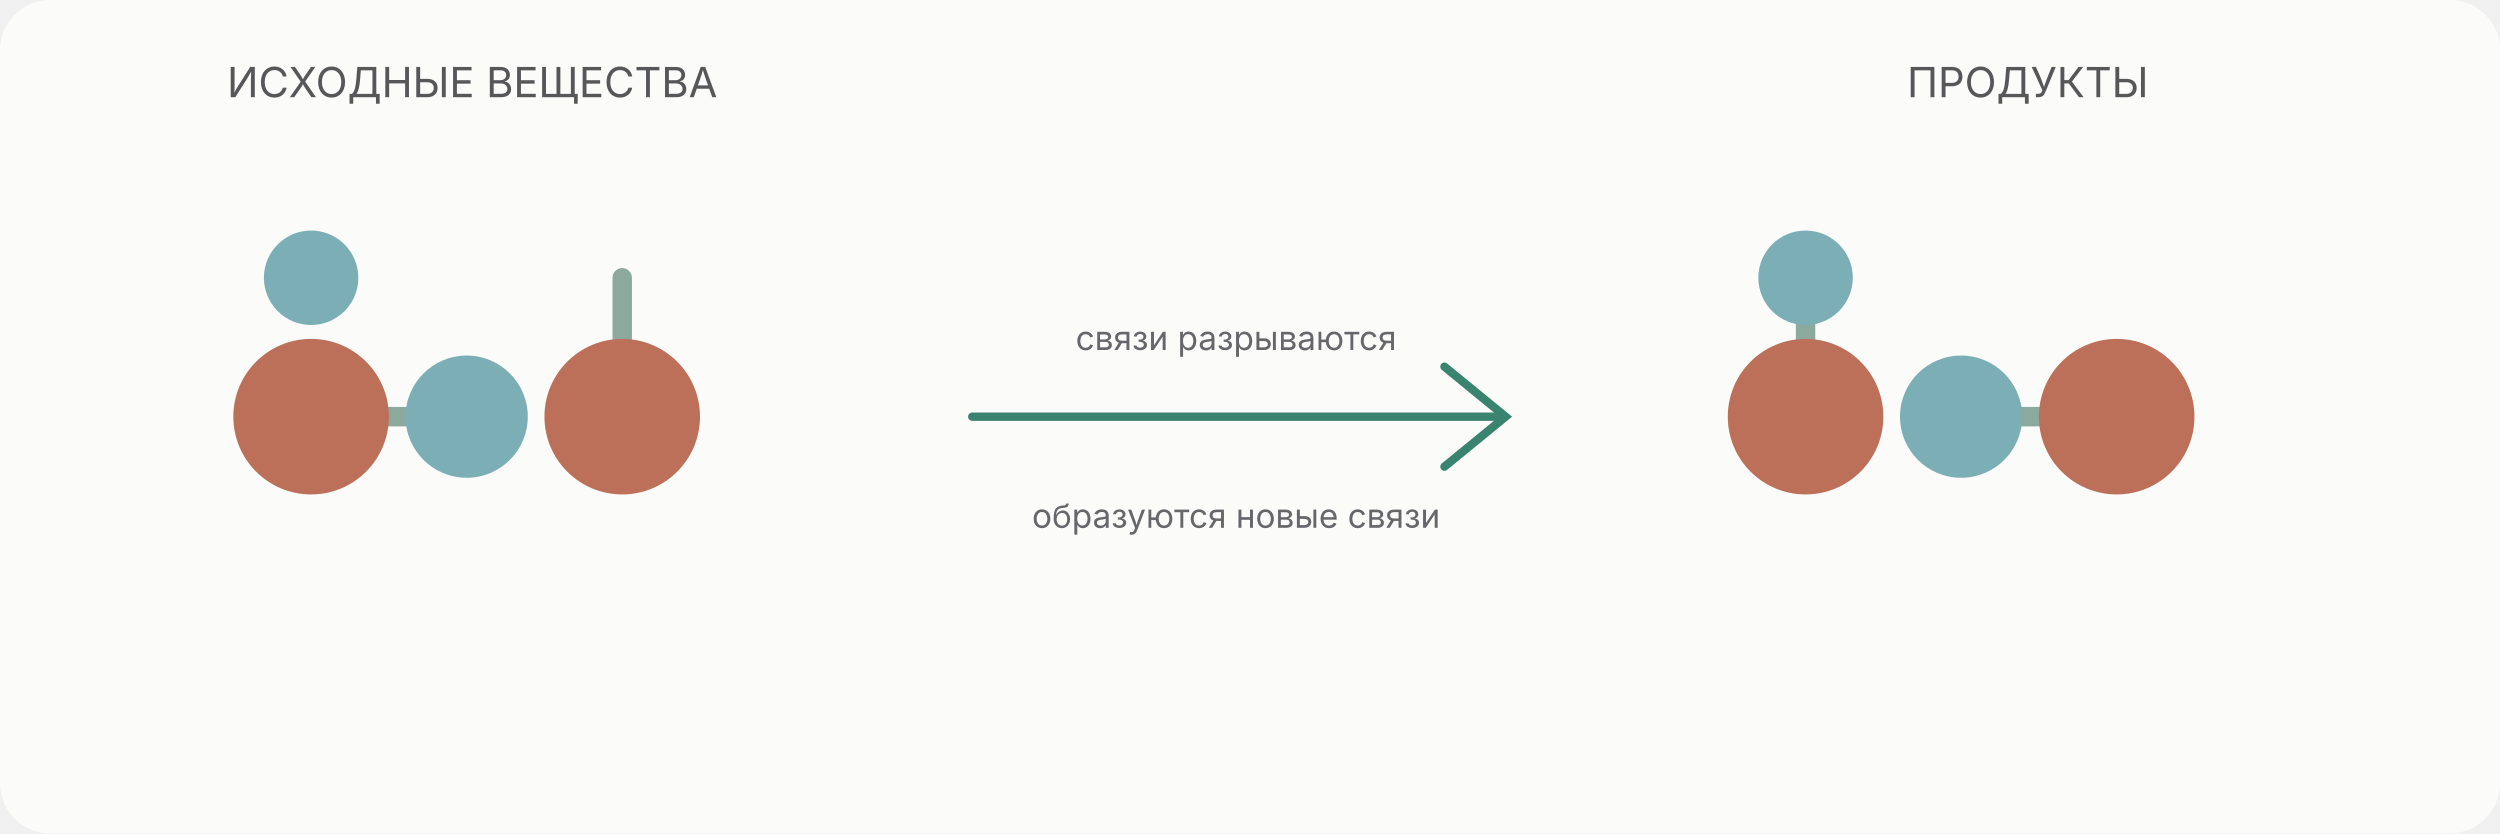
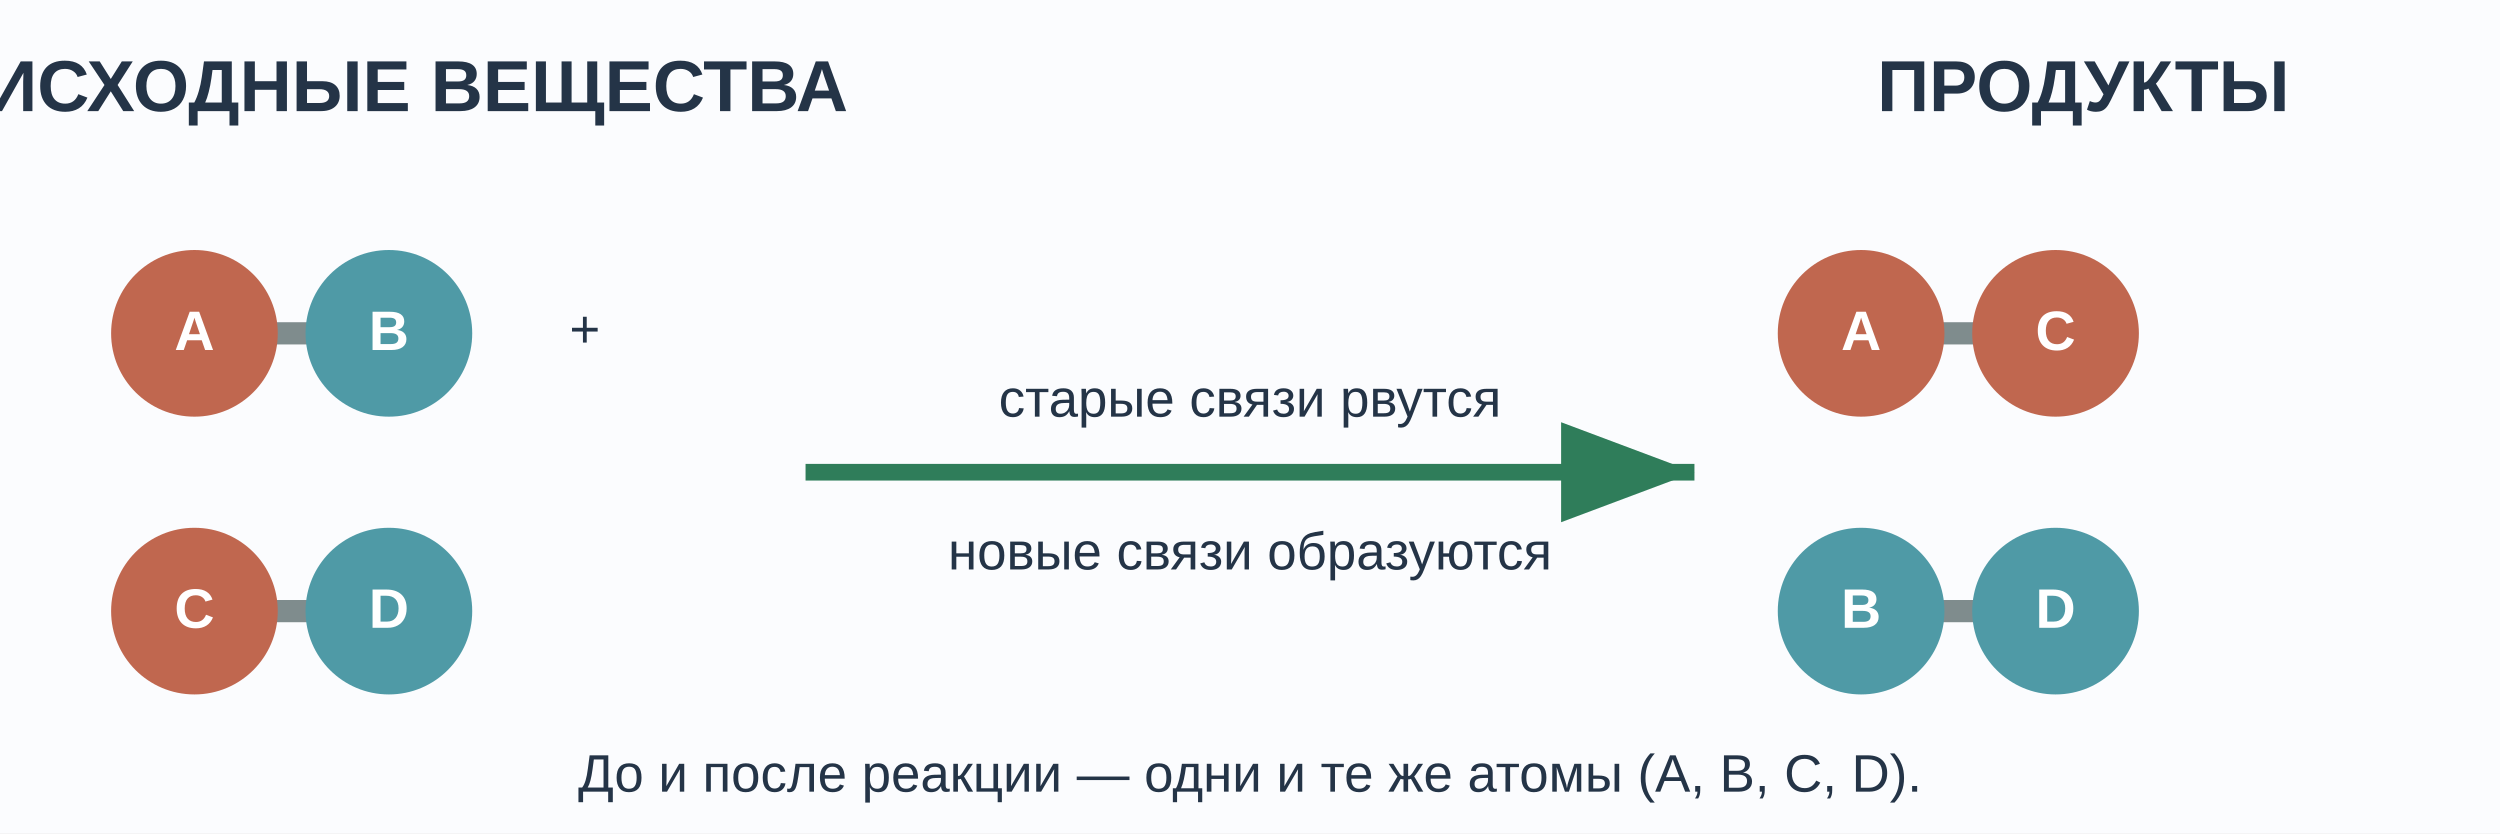
- <svg xmlns="http://www.w3.org/2000/svg" viewBox="0 0 900 300" role="img" aria-labelledby="t d">
-   <rect width="900" height="300" rx="18" fill="#fbfbfa" />
-   <g font-family="Inter,Arial" font-size="15" fill="#57575a" text-anchor="middle">
-     <text x="170" y="35">ИСХОДНЫЕ ВЕЩЕСТВА</text>
-     <text x="730" y="35">ПРОДУКТЫ</text>
-   </g>
-   <g stroke="#8ca99e" stroke-width="7" stroke-linecap="round">
-     <path d="M112 150L168 150M224 150L224 100" />
-     <path d="M650 150L650 100M762 150L706 150" />
-   </g>
-   <g>
-     <circle cx="112" cy="150" r="28" fill="#bd7059" />
-     <circle cx="168" cy="150" r="22" fill="#7caeb5" />
-     <circle cx="224" cy="150" r="28" fill="#bd7059" />
-     <circle cx="112" cy="100" r="17" fill="#7caeb5" />
-     <circle cx="650" cy="150" r="28" fill="#bd7059" />
-     <circle cx="706" cy="150" r="22" fill="#7caeb5" />
-     <circle cx="762" cy="150" r="28" fill="#bd7059" />
-     <circle cx="650" cy="100" r="17" fill="#7caeb5" />
-   </g>
-   <g stroke="#39836f" stroke-width="3" fill="none" stroke-linecap="round">
-     <path d="M350 150H540" />
-     <path d="M520 132L542 150L520 168" />
-   </g>
-   <g fill="#66666b" font-family="Inter,Arial" font-size="12" text-anchor="middle">
-     <text x="445" y="126">связи разрываются</text>
-     <text x="445" y="190">образуются новые связи</text>
-   </g>
+ <svg xmlns="http://www.w3.org/2000/svg" viewBox="0 0 900 300" role="img" aria-labelledby="title desc">
+   <style>text{font-family:Arial,sans-serif;fill:#243447}.t{font-size:26px;font-weight:700}.s{font-size:19px}.c{font-size:20px;font-weight:700}</style>
+   <defs>
+     <marker id="a" markerWidth="10" markerHeight="10" refX="8" refY="3" orient="auto">
+       <path d="M0 0L8 3L0 6Z" fill="#2f7d5a" />
+     </marker>
+   </defs>
+   <rect width="900" height="300" fill="#fbfcfe" />
+   <text x="150" y="40" text-anchor="middle" class="t">ИСХОДНЫЕ ВЕЩЕСТВА</text>
+   <text x="750" y="40" text-anchor="middle" class="t">ПРОДУКТЫ</text>
+   <line x1="70" y1="120" x2="140" y2="120" stroke="#7f8c8d" stroke-width="8" />
+   <circle cx="70" cy="120" r="30" fill="#c0674f" />
+   <circle cx="140" cy="120" r="30" fill="#4f9aa6" />
+   <text x="70" y="126" text-anchor="middle" class="c" style="fill:#fff">A</text>
+   <text x="140" y="126" text-anchor="middle" class="c" style="fill:#fff">B</text>
+   <line x1="70" y1="220" x2="140" y2="220" stroke="#7f8c8d" stroke-width="8" />
+   <circle cx="70" cy="220" r="30" fill="#c0674f" />
+   <circle cx="140" cy="220" r="30" fill="#4f9aa6" />
+   <text x="70" y="226" text-anchor="middle" class="c" style="fill:#fff">C</text>
+   <text x="140" y="226" text-anchor="middle" class="c" style="fill:#fff">D</text>
+   <text x="205" y="125" class="s">+</text>
+   <line x1="670" y1="120" x2="740" y2="120" stroke="#7f8c8d" stroke-width="8" />
+   <circle cx="670" cy="120" r="30" fill="#c0674f" />
+   <circle cx="740" cy="120" r="30" fill="#c0674f" />
+   <text x="670" y="126" text-anchor="middle" class="c" style="fill:#fff">A</text>
+   <text x="740" y="126" text-anchor="middle" class="c" style="fill:#fff">C</text>
+   <line x1="670" y1="220" x2="740" y2="220" stroke="#7f8c8d" stroke-width="8" />
+   <circle cx="670" cy="220" r="30" fill="#4f9aa6" />
+   <circle cx="740" cy="220" r="30" fill="#4f9aa6" />
+   <text x="670" y="226" text-anchor="middle" class="c" style="fill:#fff">B</text>
+   <text x="740" y="226" text-anchor="middle" class="c" style="fill:#fff">D</text>
+   <path d="M290 170L610 170" stroke="#2f7d5a" stroke-width="6" fill="none" marker-end="url(#a)" />
+   <text x="450" y="150" text-anchor="middle" class="s">старые связи рвутся</text>
+   <text x="450" y="205" text-anchor="middle" class="s">новые связи образуются</text>
+   <text x="450" y="285" text-anchor="middle" class="s">До и после реакции — одни и те же атомы (A, B, C, D).</text>
</svg>
